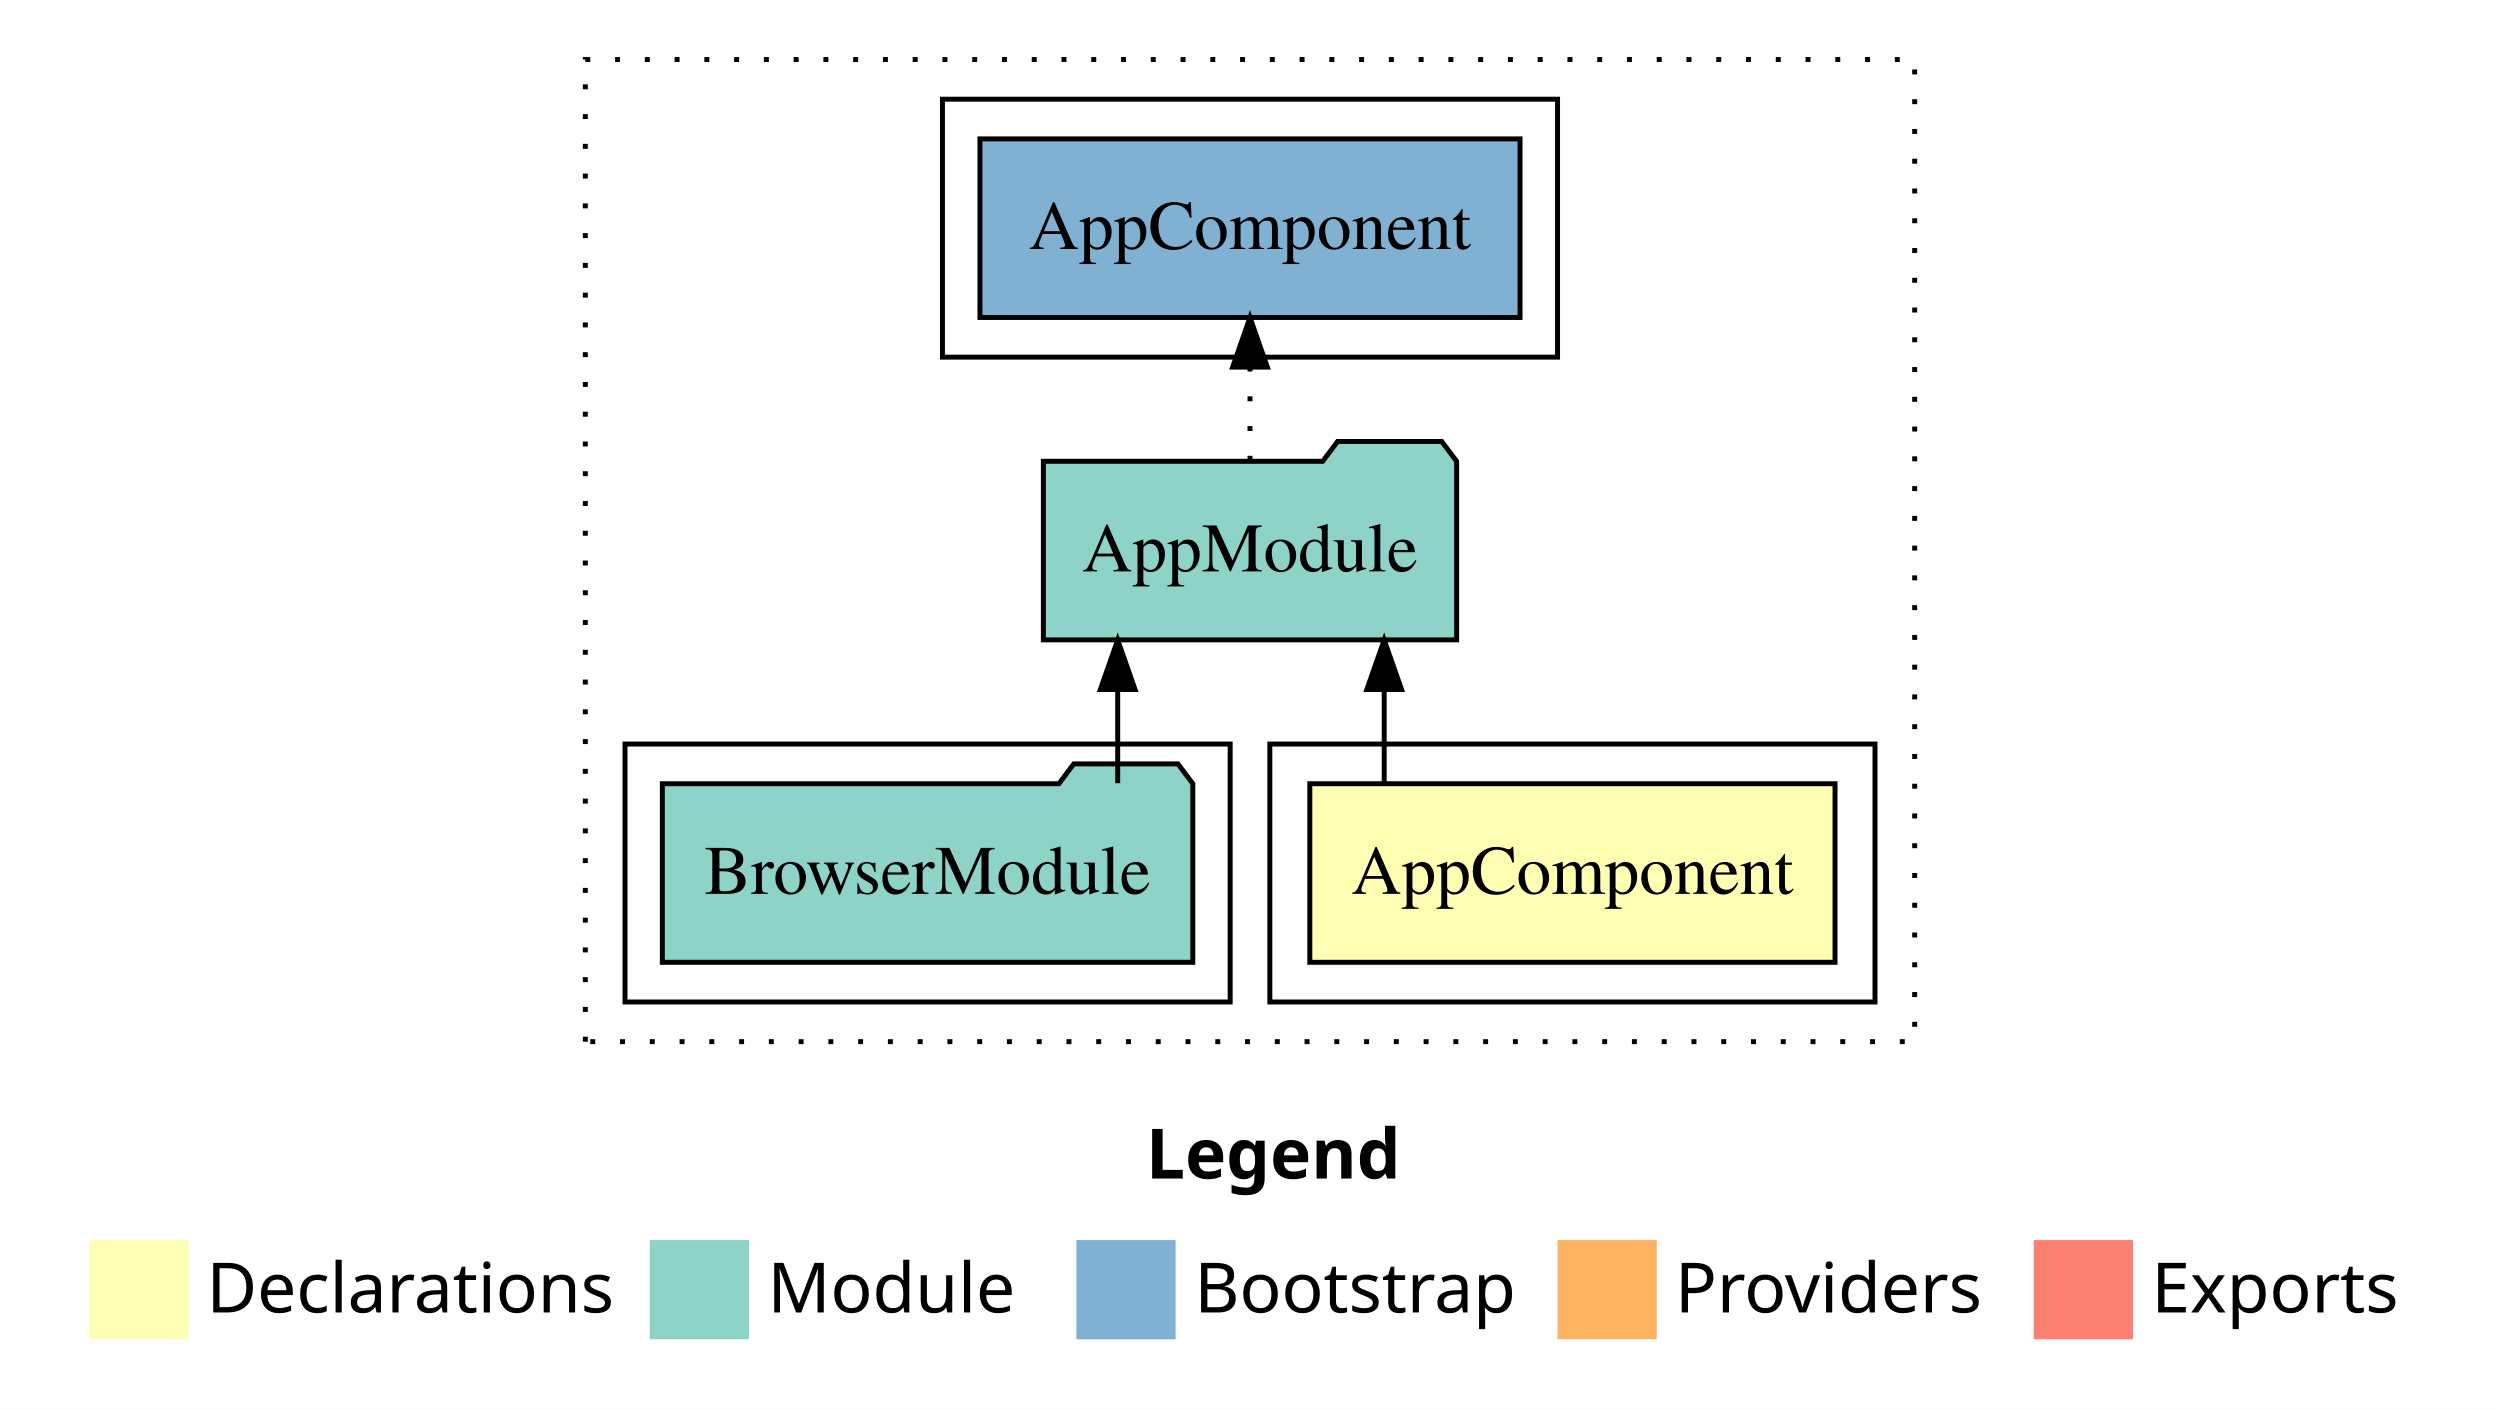
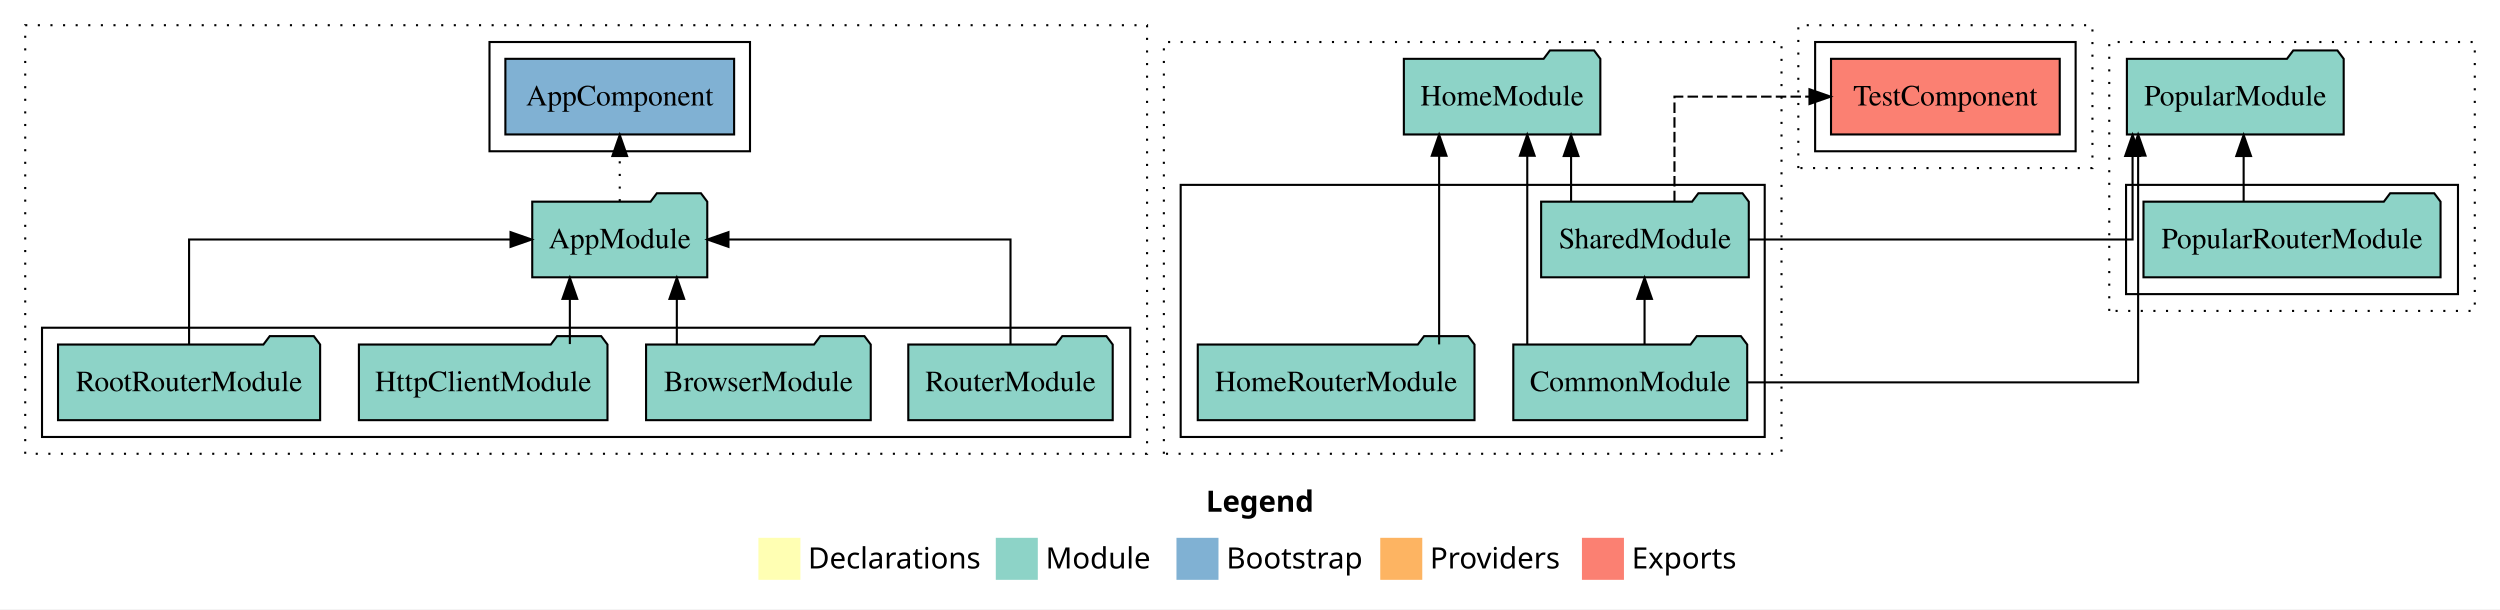
- <svg xmlns="http://www.w3.org/2000/svg" width="504pt" height="284pt" viewBox="0.00 0.00 504.00 284.00">
-   <g id="graph0" class="graph" transform="scale(1 1) rotate(0) translate(4 280)">
-     <polygon fill="#ffffff" stroke="transparent" points="-4,4 -4,-280 500,-280 500,4 -4,4" />
-     <text text-anchor="start" x="227.009" y="-42.4" font-family="sans-serif" font-weight="bold" font-size="14.00" fill="#000000">Legend</text>
-     <polygon fill="#ffffb3" stroke="transparent" points="14,-10 14,-30 34,-30 34,-10 14,-10" />
-     <text text-anchor="start" x="37.629" y="-15.4" font-family="sans-serif" font-size="14.00" fill="#000000">  Declarations</text>
-     <polygon fill="#8dd3c7" stroke="transparent" points="127,-10 127,-30 147,-30 147,-10 127,-10" />
-     <text text-anchor="start" x="150.725" y="-15.4" font-family="sans-serif" font-size="14.00" fill="#000000">  Module</text>
-     <polygon fill="#80b1d3" stroke="transparent" points="213,-10 213,-30 233,-30 233,-10 213,-10" />
-     <text text-anchor="start" x="236.781" y="-15.4" font-family="sans-serif" font-size="14.00" fill="#000000">  Bootstrap</text>
-     <polygon fill="#fdb462" stroke="transparent" points="310,-10 310,-30 330,-30 330,-10 310,-10" />
-     <text text-anchor="start" x="333.673" y="-15.4" font-family="sans-serif" font-size="14.00" fill="#000000">  Providers</text>
-     <polygon fill="#fb8072" stroke="transparent" points="406,-10 406,-30 426,-30 426,-10 406,-10" />
-     <text text-anchor="start" x="429.726" y="-15.4" font-family="sans-serif" font-size="14.00" fill="#000000">  Exports</text>
+ <svg xmlns="http://www.w3.org/2000/svg" width="1190pt" height="290pt" viewBox="0.00 0.00 1190.00 290.00">
+   <g id="graph0" class="graph" transform="scale(1 1) rotate(0) translate(4 286)">
+     <polygon fill="#ffffff" stroke="transparent" points="-4,4 -4,-286 1186,-286 1186,4 -4,4" />
+     <text text-anchor="start" x="570.009" y="-42.4" font-family="sans-serif" font-weight="bold" font-size="14.00" fill="#000000">Legend</text>
+     <polygon fill="#ffffb3" stroke="transparent" points="357,-10 357,-30 377,-30 377,-10 357,-10" />
+     <text text-anchor="start" x="380.629" y="-15.4" font-family="sans-serif" font-size="14.00" fill="#000000">  Declarations</text>
+     <polygon fill="#8dd3c7" stroke="transparent" points="470,-10 470,-30 490,-30 490,-10 470,-10" />
+     <text text-anchor="start" x="493.725" y="-15.4" font-family="sans-serif" font-size="14.00" fill="#000000">  Module</text>
+     <polygon fill="#80b1d3" stroke="transparent" points="556,-10 556,-30 576,-30 576,-10 556,-10" />
+     <text text-anchor="start" x="579.781" y="-15.4" font-family="sans-serif" font-size="14.00" fill="#000000">  Bootstrap</text>
+     <polygon fill="#fdb462" stroke="transparent" points="653,-10 653,-30 673,-30 673,-10 653,-10" />
+     <text text-anchor="start" x="676.673" y="-15.4" font-family="sans-serif" font-size="14.00" fill="#000000">  Providers</text>
+     <polygon fill="#fb8072" stroke="transparent" points="749,-10 749,-30 769,-30 769,-10 749,-10" />
+     <text text-anchor="start" x="772.726" y="-15.4" font-family="sans-serif" font-size="14.00" fill="#000000">  Exports</text>
    <g id="clust1" class="cluster">
-       <polygon fill="none" stroke="#000000" stroke-dasharray="1,5" points="114,-70 114,-268 382,-268 382,-70 114,-70" />
+       <polygon fill="none" stroke="#000000" stroke-dasharray="1,5" points="8,-70 8,-274 542,-274 542,-70 8,-70" />
    </g>
-     <g id="clust2" class="cluster">
-       <polygon fill="none" stroke="#000000" points="252,-78 252,-130 374,-130 374,-78 252,-78" />
+     <g id="clust3" class="cluster">
+       <polygon fill="none" stroke="#000000" points="16,-78 16,-130 534,-130 534,-78 16,-78" />
    </g>
-     <g id="clust4" class="cluster">
-       <polygon fill="none" stroke="#000000" points="122,-78 122,-130 244,-130 244,-78 122,-78" />
+     <g id="clust5" class="cluster">
+       <polygon fill="none" stroke="#000000" points="229,-214 229,-266 353,-266 353,-214 229,-214" />
    </g>
-     <g id="clust6" class="cluster">
-       <polygon fill="none" stroke="#000000" points="186,-208 186,-260 310,-260 310,-208 186,-208" />
+     <g id="clust7" class="cluster">
+       <polygon fill="none" stroke="#000000" stroke-dasharray="1,5" points="550,-70 550,-266 844,-266 844,-70 550,-70" />
+     </g>
+     <g id="clust9" class="cluster">
+       <polygon fill="none" stroke="#000000" points="558,-78 558,-198 836,-198 836,-78 558,-78" />
+     </g>
+     <g id="clust13" class="cluster">
+       <polygon fill="none" stroke="#000000" stroke-dasharray="1,5" points="1000,-138 1000,-266 1174,-266 1174,-138 1000,-138" />
+     </g>
+     <g id="clust15" class="cluster">
+       <polygon fill="none" stroke="#000000" points="1008,-146 1008,-198 1166,-198 1166,-146 1008,-146" />
+     </g>
+     <g id="clust19" class="cluster">
+       <polygon fill="none" stroke="#000000" stroke-dasharray="1,5" points="852,-206 852,-274 992,-274 992,-206 852,-206" />
+     </g>
+     <g id="clust22" class="cluster">
+       <polygon fill="none" stroke="#000000" points="860,-214 860,-266 984,-266 984,-214 860,-214" />
    </g>
    <g id="node1" class="node">
-       <polygon fill="#ffffb3" stroke="#000000" points="365.94,-122 260.06,-122 260.06,-86 365.94,-86 365.94,-122" />
-       <text text-anchor="middle" x="313" y="-99.8" font-family="Times,serif" font-size="14.00" fill="#000000">AppComponent</text>
+       <polygon fill="#8dd3c7" stroke="#000000" points="525.653,-122 522.653,-126 501.653,-126 498.653,-122 428.347,-122 428.347,-86 525.653,-86 525.653,-122" />
+       <text text-anchor="middle" x="477" y="-99.8" font-family="Times,serif" font-size="14.00" fill="#000000">RouterModule</text>
+     </g>
+     <g id="node5" class="node">
+       <polygon fill="#8dd3c7" stroke="#000000" points="332.657,-190 329.657,-194 308.657,-194 305.657,-190 249.343,-190 249.343,-154 332.657,-154 332.657,-190" />
+       <text text-anchor="middle" x="291" y="-167.8" font-family="Times,serif" font-size="14.00" fill="#000000">AppModule</text>
+     </g>
+     <g id="edge1" class="edge">
+       <path fill="none" stroke="#000000" d="M477,-122.223C477,-142.365 477,-172 477,-172 477,-172 342.742,-172 342.742,-172" />
+       <polygon fill="#000000" stroke="#000000" points="342.742,-168.5 332.742,-172 342.742,-175.5 342.742,-168.5" />
    </g>
    <g id="node2" class="node">
-       <polygon fill="#8dd3c7" stroke="#000000" points="289.657,-187 286.657,-191 265.657,-191 262.657,-187 206.343,-187 206.343,-151 289.657,-151 289.657,-187" />
-       <text text-anchor="middle" x="248" y="-164.8" font-family="Times,serif" font-size="14.00" fill="#000000">AppModule</text>
+       <polygon fill="#8dd3c7" stroke="#000000" points="410.473,-122 407.473,-126 386.473,-126 383.473,-122 303.527,-122 303.527,-86 410.473,-86 410.473,-122" />
+       <text text-anchor="middle" x="357" y="-99.8" font-family="Times,serif" font-size="14.00" fill="#000000">BrowserModule</text>
    </g>
-     <g id="edge1" class="edge">
-       <path fill="none" stroke="#000000" d="M275.054,-122.106C275.054,-122.106 275.054,-140.991 275.054,-140.991" />
-       <polygon fill="#000000" stroke="#000000" points="271.554,-140.991 275.054,-150.991 278.554,-140.991 271.554,-140.991" />
+     <g id="edge2" class="edge">
+       <path fill="none" stroke="#000000" d="M318.171,-122.223C318.171,-122.223 318.171,-143.727 318.171,-143.727" />
+       <polygon fill="#000000" stroke="#000000" points="314.671,-143.727 318.171,-153.727 321.671,-143.727 314.671,-143.727" />
+     </g>
+     <g id="node3" class="node">
+       <polygon fill="#8dd3c7" stroke="#000000" points="285.161,-122 282.161,-126 261.161,-126 258.161,-122 166.839,-122 166.839,-86 285.161,-86 285.161,-122" />
+       <text text-anchor="middle" x="226" y="-99.8" font-family="Times,serif" font-size="14.00" fill="#000000">HttpClientModule</text>
+     </g>
+     <g id="edge3" class="edge">
+       <path fill="none" stroke="#000000" d="M267.251,-122.223C267.251,-122.223 267.251,-143.727 267.251,-143.727" />
+       <polygon fill="#000000" stroke="#000000" points="263.751,-143.727 267.251,-153.727 270.751,-143.727 263.751,-143.727" />
    </g>
    <g id="node4" class="node">
-       <polygon fill="#80b1d3" stroke="#000000" points="302.439,-252 193.561,-252 193.561,-216 302.439,-216 302.439,-252" />
-       <text text-anchor="middle" x="248" y="-229.8" font-family="Times,serif" font-size="14.00" fill="#000000">AppComponent </text>
+       <polygon fill="#8dd3c7" stroke="#000000" points="148.38,-122 145.38,-126 124.379,-126 121.379,-122 23.62,-122 23.62,-86 148.38,-86 148.38,-122" />
+       <text text-anchor="middle" x="86" y="-99.8" font-family="Times,serif" font-size="14.00" fill="#000000">RootRouterModule</text>
    </g>
-     <g id="edge3" class="edge">
-       <path fill="none" stroke="#000000" stroke-dasharray="1,5" d="M248,-187.106C248,-187.106 248,-205.991 248,-205.991" />
-       <polygon fill="#000000" stroke="#000000" points="244.5,-205.991 248,-215.991 251.5,-205.991 244.5,-205.991" />
+     <g id="edge4" class="edge">
+       <path fill="none" stroke="#000000" d="M86,-122.223C86,-142.365 86,-172 86,-172 86,-172 239.02,-172 239.02,-172" />
+       <polygon fill="#000000" stroke="#000000" points="239.02,-175.5 249.02,-172 239.02,-168.5 239.02,-175.5" />
    </g>
-     <g id="node3" class="node">
-       <polygon fill="#8dd3c7" stroke="#000000" points="236.473,-122 233.473,-126 212.473,-126 209.473,-122 129.527,-122 129.527,-86 236.473,-86 236.473,-122" />
-       <text text-anchor="middle" x="183" y="-99.8" font-family="Times,serif" font-size="14.00" fill="#000000">BrowserModule</text>
+     <g id="node6" class="node">
+       <polygon fill="#80b1d3" stroke="#000000" points="345.439,-258 236.561,-258 236.561,-222 345.439,-222 345.439,-258" />
+       <text text-anchor="middle" x="291" y="-235.8" font-family="Times,serif" font-size="14.00" fill="#000000">AppComponent </text>
    </g>
-     <g id="edge2" class="edge">
-       <path fill="none" stroke="#000000" d="M221.329,-122.106C221.329,-122.106 221.329,-140.991 221.329,-140.991" />
-       <polygon fill="#000000" stroke="#000000" points="217.829,-140.991 221.329,-150.991 224.829,-140.991 217.829,-140.991" />
+     <g id="edge5" class="edge">
+       <path fill="none" stroke="#000000" stroke-dasharray="1,5" d="M291,-190.223C291,-190.223 291,-211.727 291,-211.727" />
+       <polygon fill="#000000" stroke="#000000" points="287.5,-211.727 291,-221.727 294.5,-211.727 287.5,-211.727" />
+     </g>
+     <g id="node7" class="node">
+       <polygon fill="#8dd3c7" stroke="#000000" points="827.668,-122 824.668,-126 803.668,-126 800.668,-122 716.332,-122 716.332,-86 827.668,-86 827.668,-122" />
+       <text text-anchor="middle" x="772" y="-99.8" font-family="Times,serif" font-size="14.00" fill="#000000">CommonModule</text>
+     </g>
+     <g id="node8" class="node">
+       <polygon fill="#8dd3c7" stroke="#000000" points="828.423,-190 825.423,-194 804.423,-194 801.423,-190 729.577,-190 729.577,-154 828.423,-154 828.423,-190" />
+       <text text-anchor="middle" x="779" y="-167.8" font-family="Times,serif" font-size="14.00" fill="#000000">SharedModule</text>
+     </g>
+     <g id="edge12" class="edge">
+       <path fill="none" stroke="#000000" d="M778.811,-122.223C778.811,-122.223 778.811,-143.727 778.811,-143.727" />
+       <polygon fill="#000000" stroke="#000000" points="775.311,-143.727 778.811,-153.727 782.311,-143.727 775.311,-143.727" />
+     </g>
+     <g id="node10" class="node">
+       <polygon fill="#8dd3c7" stroke="#000000" points="757.762,-258 754.762,-262 733.762,-262 730.762,-258 664.238,-258 664.238,-222 757.762,-222 757.762,-258" />
+       <text text-anchor="middle" x="711" y="-235.8" font-family="Times,serif" font-size="14.00" fill="#000000">HomeModule</text>
+     </g>
+     <g id="edge6" class="edge">
+       <path fill="none" stroke="#000000" d="M722.977,-122.06C722.977,-122.06 722.977,-211.866 722.977,-211.866" />
+       <polygon fill="#000000" stroke="#000000" points="719.478,-211.865 722.977,-221.866 726.478,-211.866 719.478,-211.865" />
+     </g>
+     <g id="node12" class="node">
+       <polygon fill="#8dd3c7" stroke="#000000" points="1111.598,-258 1108.598,-262 1087.598,-262 1084.598,-258 1008.402,-258 1008.402,-222 1111.598,-222 1111.598,-258" />
+       <text text-anchor="middle" x="1060" y="-235.8" font-family="Times,serif" font-size="14.00" fill="#000000">PopularModule</text>
+     </g>
+     <g id="edge9" class="edge">
+       <path fill="none" stroke="#000000" d="M827.766,-104C899.161,-104 1013.75,-104 1013.75,-104 1013.75,-104 1013.75,-211.94 1013.75,-211.94" />
+       <polygon fill="#000000" stroke="#000000" points="1010.25,-211.94 1013.75,-221.94 1017.25,-211.94 1010.25,-211.94" />
+     </g>
+     <g id="edge7" class="edge">
+       <path fill="none" stroke="#000000" d="M743.835,-190.223C743.835,-190.223 743.835,-211.727 743.835,-211.727" />
+       <polygon fill="#000000" stroke="#000000" points="740.335,-211.727 743.835,-221.727 747.335,-211.727 740.335,-211.727" />
+     </g>
+     <g id="edge10" class="edge">
+       <path fill="none" stroke="#000000" d="M828.222,-172C896.354,-172 1011.101,-172 1011.101,-172 1011.101,-172 1011.101,-211.777 1011.101,-211.777" />
+       <polygon fill="#000000" stroke="#000000" points="1007.601,-211.777 1011.101,-221.777 1014.601,-211.777 1007.601,-211.777" />
+     </g>
+     <g id="node13" class="node">
+       <polygon fill="#fb8072" stroke="#000000" points="976.435,-258 867.565,-258 867.565,-222 976.435,-222 976.435,-258" />
+       <text text-anchor="middle" x="922" y="-235.8" font-family="Times,serif" font-size="14.00" fill="#000000">TestComponent </text>
+     </g>
+     <g id="edge13" class="edge">
+       <path fill="none" stroke="#000000" stroke-dasharray="5,2" d="M793.046,-190.223C793.046,-210.365 793.046,-240 793.046,-240 793.046,-240 857.312,-240 857.312,-240" />
+       <polygon fill="#000000" stroke="#000000" points="857.312,-243.5 867.312,-240 857.312,-236.5 857.312,-243.5" />
+     </g>
+     <g id="node9" class="node">
+       <polygon fill="#8dd3c7" stroke="#000000" points="697.864,-122 694.864,-126 673.864,-126 670.864,-122 566.136,-122 566.136,-86 697.864,-86 697.864,-122" />
+       <text text-anchor="middle" x="632" y="-99.8" font-family="Times,serif" font-size="14.00" fill="#000000">HomeRouterModule</text>
+     </g>
+     <g id="edge8" class="edge">
+       <path fill="none" stroke="#000000" d="M681.026,-122.06C681.026,-122.06 681.026,-211.866 681.026,-211.866" />
+       <polygon fill="#000000" stroke="#000000" points="677.526,-211.865 681.026,-221.866 684.526,-211.866 677.526,-211.865" />
+     </g>
+     <g id="node11" class="node">
+       <polygon fill="#8dd3c7" stroke="#000000" points="1157.701,-190 1154.701,-194 1133.701,-194 1130.701,-190 1016.299,-190 1016.299,-154 1157.701,-154 1157.701,-190" />
+       <text text-anchor="middle" x="1087" y="-167.8" font-family="Times,serif" font-size="14.00" fill="#000000">PopularRouterModule</text>
+     </g>
+     <g id="edge11" class="edge">
+       <path fill="none" stroke="#000000" d="M1063.974,-190.223C1063.974,-190.223 1063.974,-211.727 1063.974,-211.727" />
+       <polygon fill="#000000" stroke="#000000" points="1060.475,-211.727 1063.974,-221.727 1067.475,-211.727 1060.475,-211.727" />
    </g>
  </g>
</svg>
